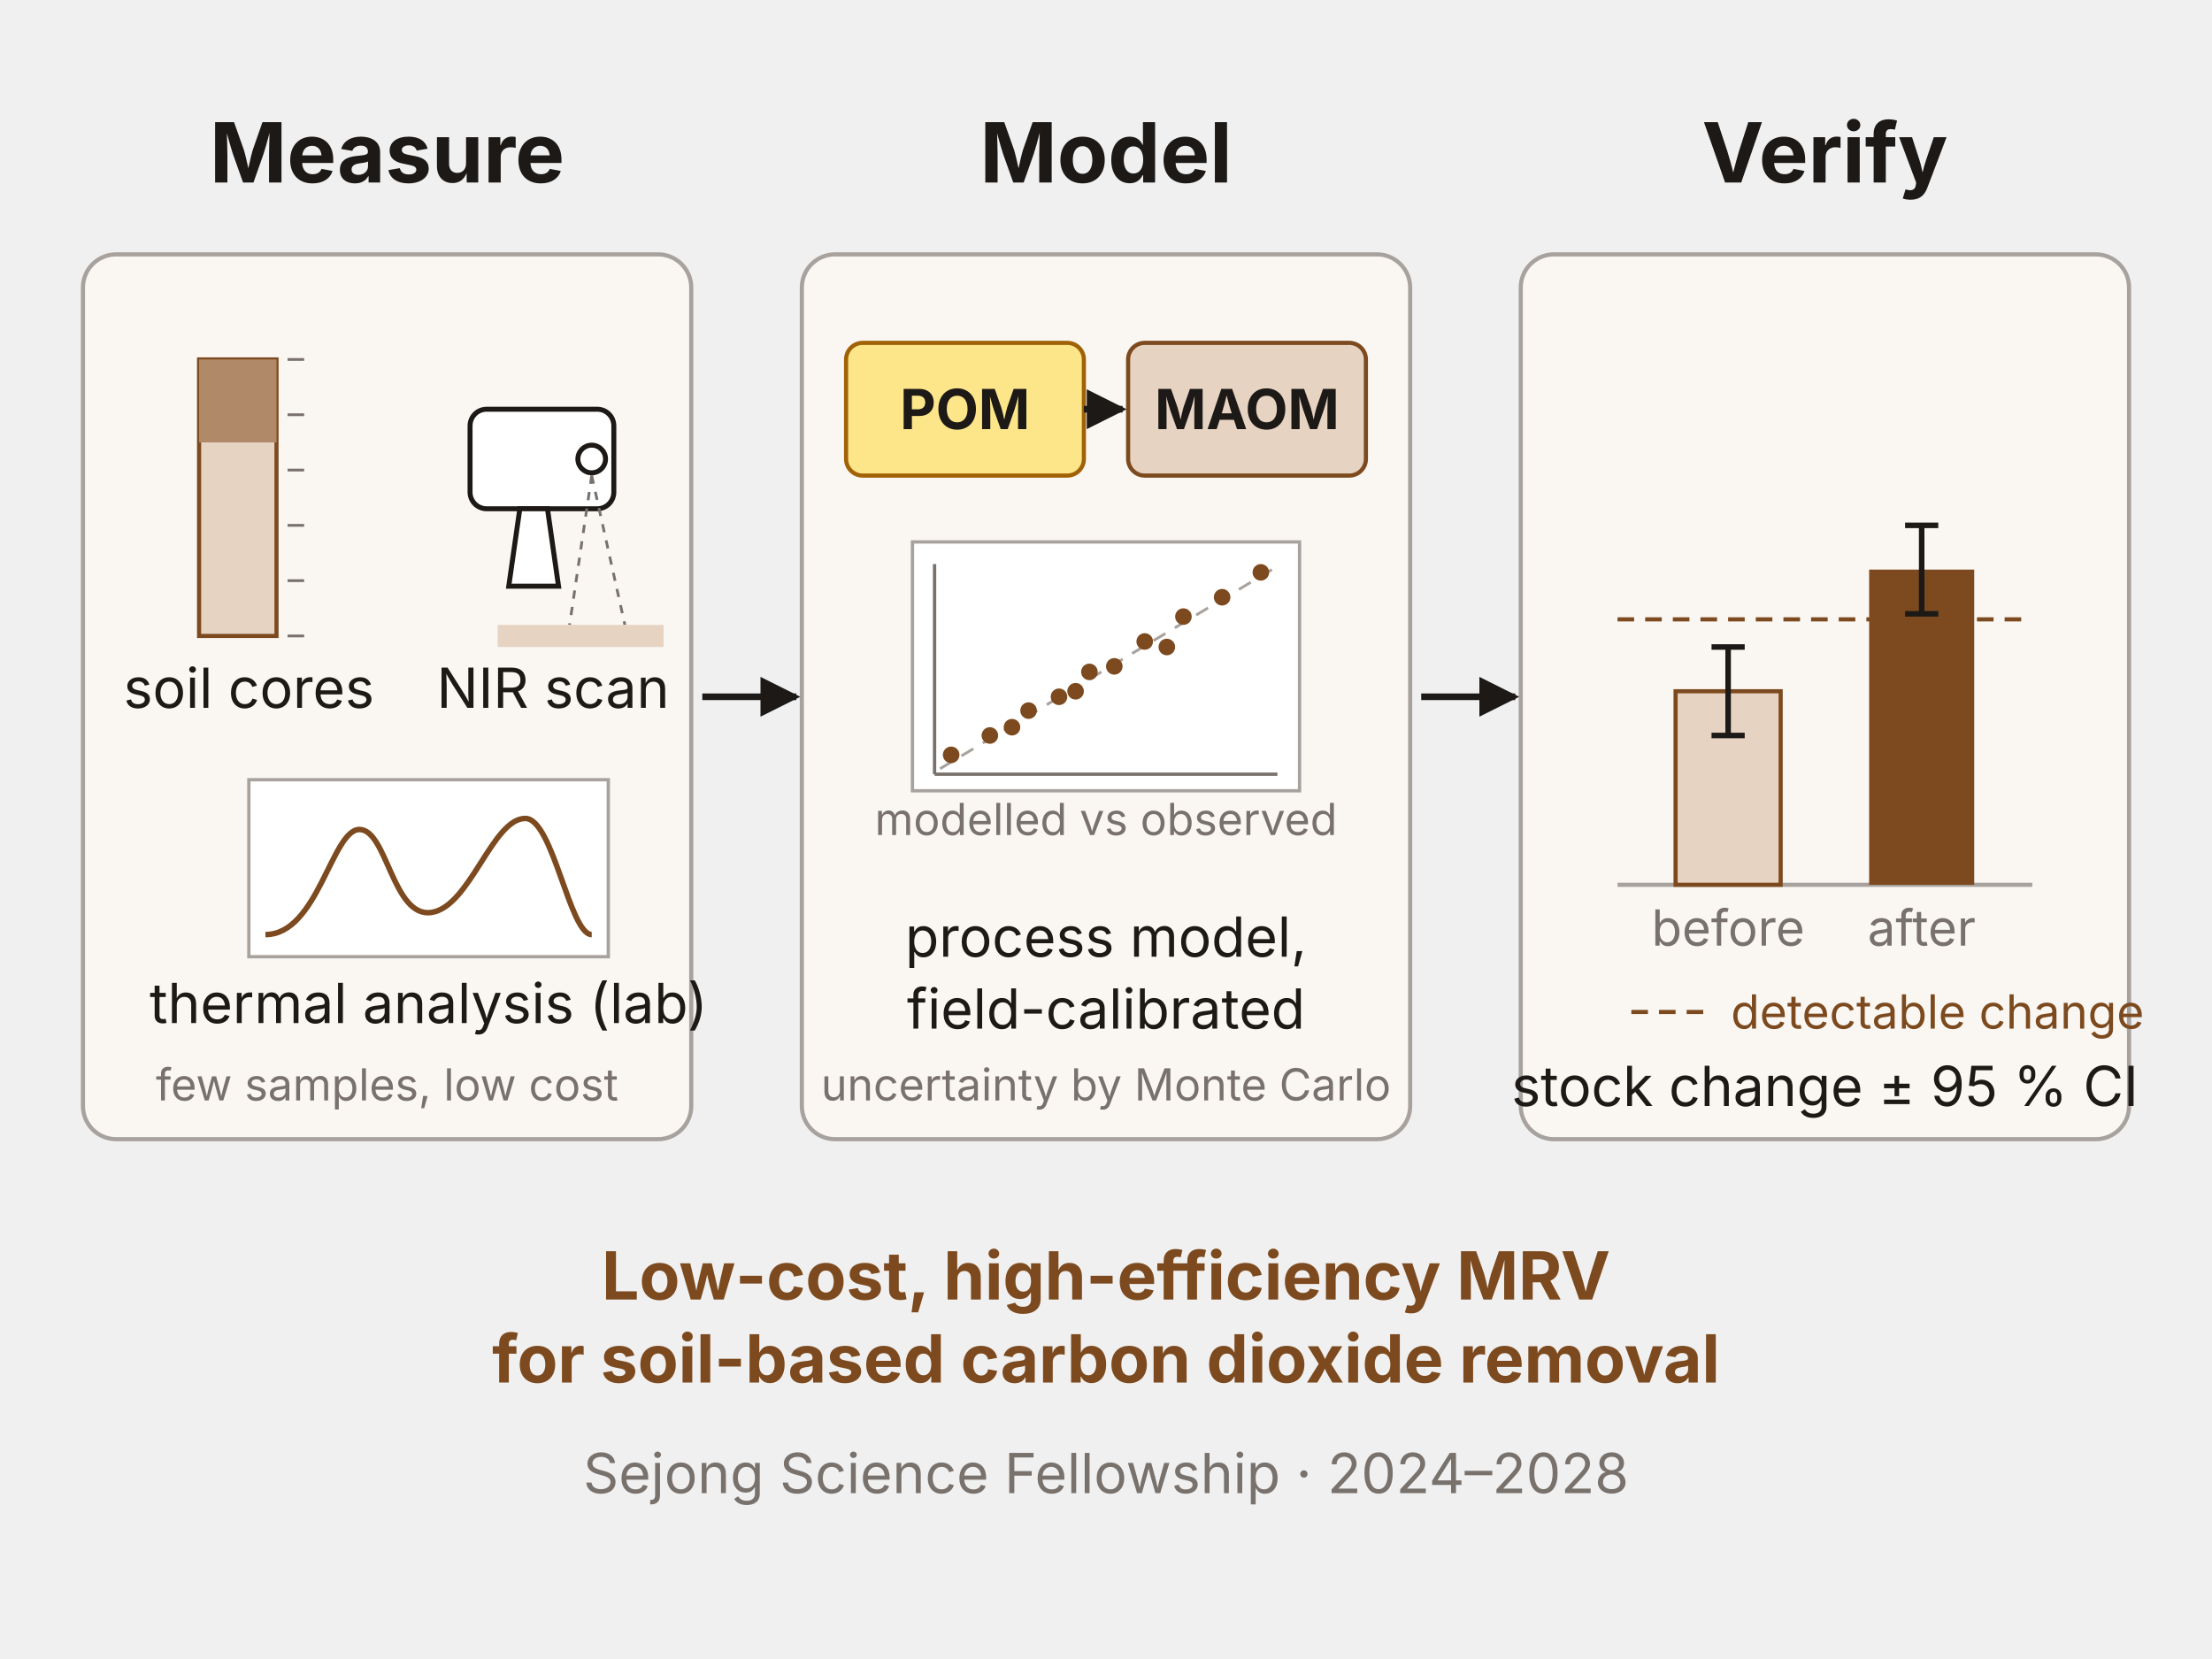
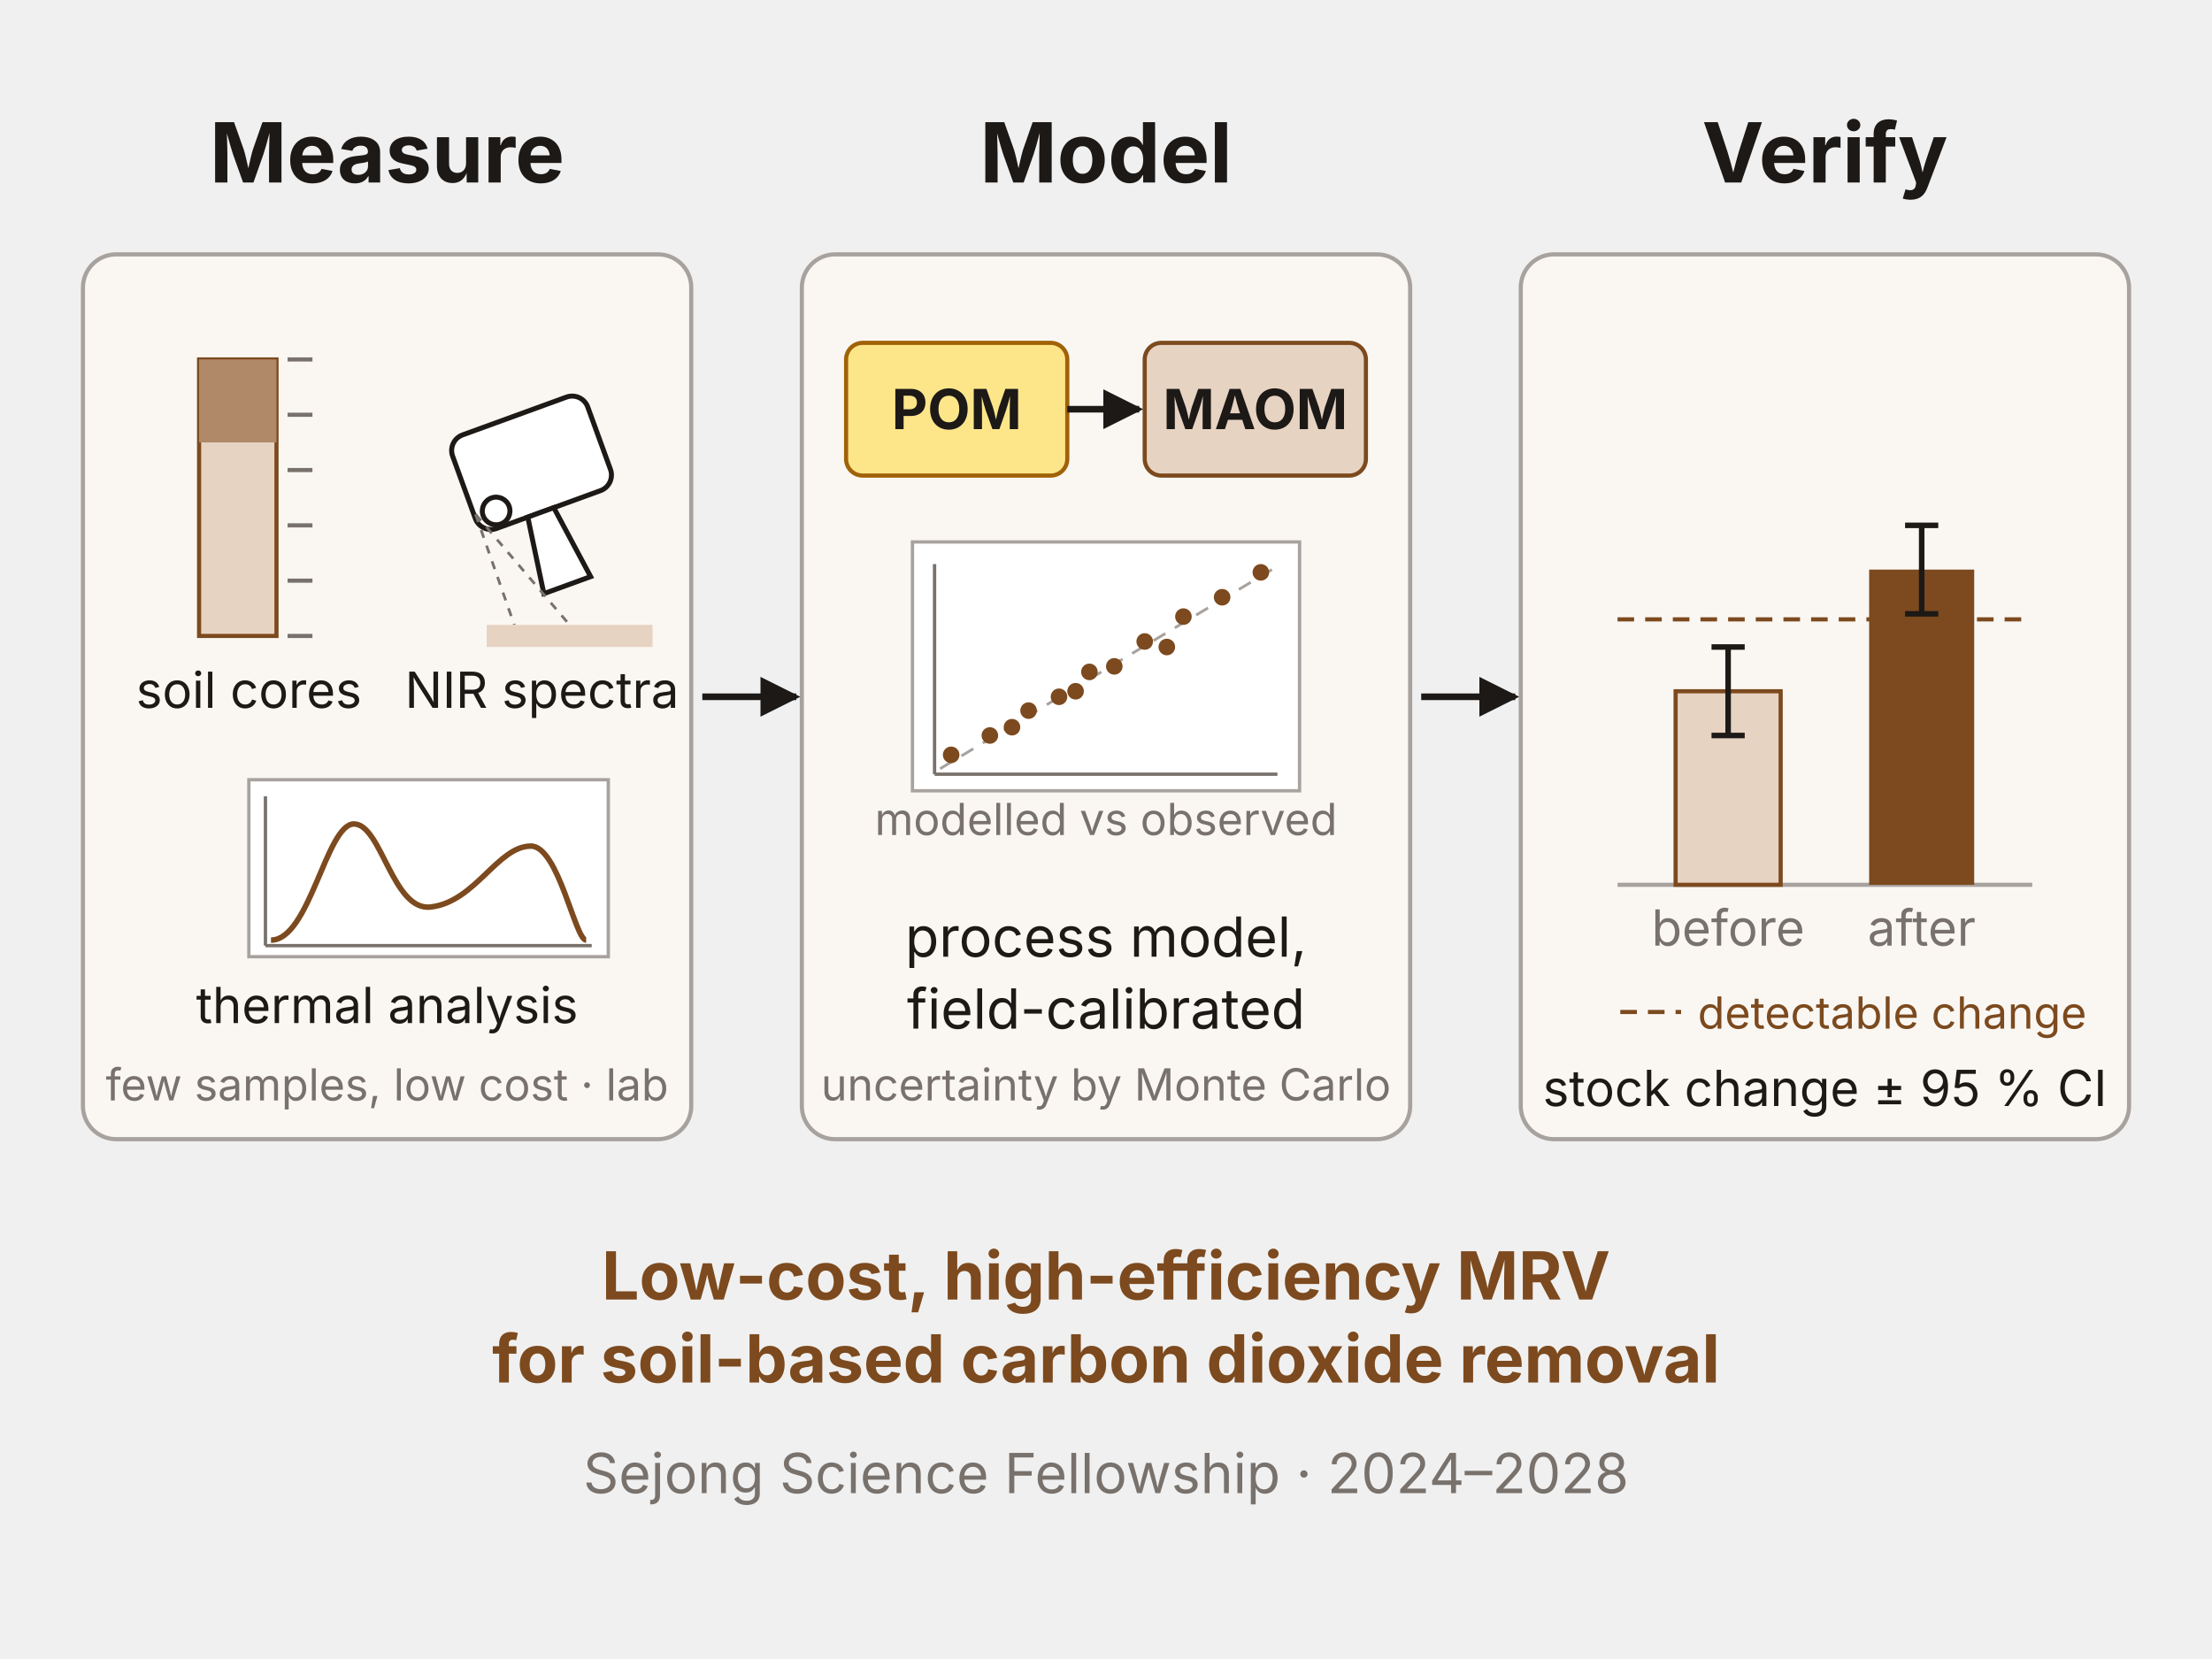
<svg xmlns="http://www.w3.org/2000/svg" viewBox="0 0 800 600" font-family="Inter, Helvetica, Arial, sans-serif" fill="#1c1917">
  <defs>
    <marker id="ah" viewBox="0 0 10 10" refX="9" refY="5" markerWidth="6" markerHeight="6" orient="auto-start-reverse">
      <path d="M0 0 L10 5 L0 10 z" fill="#1c1917" />
    </marker>
    <marker id="ahu" viewBox="0 0 10 10" refX="9" refY="5" markerWidth="6" markerHeight="6" orient="auto-start-reverse">
      <path d="M0 0 L10 5 L0 10 z" fill="#7c4a1e" />
    </marker>
-     <pattern id="hatch" width="6" height="6" patternUnits="userSpaceOnUse" patternTransform="rotate(45)">
-       <line x1="0" y1="0" x2="0" y2="6" stroke="#d6d3d1" stroke-width="1" />
+     <pattern id="hatch" width="5" height="5" patternUnits="userSpaceOnUse" patternTransform="rotate(45)">
+       <line x1="0" y1="0" x2="0" y2="5" stroke="#c9c2b8" stroke-width="1.2" />
    </pattern>
  </defs>
  <text x="140" y="66" font-size="30" font-weight="700" fill="#1c1917" text-anchor="middle">Measure</text>
  <text x="400" y="66" font-size="30" font-weight="700" fill="#1c1917" text-anchor="middle">Model</text>
  <text x="660" y="66" font-size="30" font-weight="700" fill="#1c1917" text-anchor="middle">Verify</text>
  <rect x="30" y="92" width="220" height="320" rx="12" fill="#faf7f3" stroke="#a8a29e" stroke-width="1.5" />
  <rect x="290" y="92" width="220" height="320" rx="12" fill="#faf7f3" stroke="#a8a29e" stroke-width="1.5" />
  <rect x="550" y="92" width="220" height="320" rx="12" fill="#faf7f3" stroke="#a8a29e" stroke-width="1.5" />
  <line x1="254" y1="252" x2="288" y2="252" stroke="#1c1917" stroke-width="2.4" marker-end="url(#ah)" />
  <line x1="514" y1="252" x2="548" y2="252" stroke="#1c1917" stroke-width="2.4" marker-end="url(#ah)" />
  <rect x="72" y="130" width="28" height="100" fill="#e7d3c2" stroke="#7c4a1e" stroke-width="1.5" />
  <rect x="72" y="130" width="28" height="30" fill="#b08968" />
-   <line x1="104" y1="130" x2="110" y2="130" stroke="#78716c" stroke-width="1" />
-   <line x1="104" y1="150" x2="110" y2="150" stroke="#78716c" stroke-width="1" />
-   <line x1="104" y1="170" x2="110" y2="170" stroke="#78716c" stroke-width="1" />
-   <line x1="104" y1="190" x2="110" y2="190" stroke="#78716c" stroke-width="1" />
-   <line x1="104" y1="210" x2="110" y2="210" stroke="#78716c" stroke-width="1" />
-   <line x1="104" y1="230" x2="110" y2="230" stroke="#78716c" stroke-width="1" />
-   <text x="90" y="256" font-size="20" font-weight="400" fill="#1c1917" text-anchor="middle">soil cores</text>
-   <rect x="170" y="148" width="52" height="36" rx="6" fill="#fff" stroke="#1c1917" stroke-width="1.8" />
-   <path d="M188 184 L184 212 L202 212 L198 184 Z" fill="#fff" stroke="#1c1917" stroke-width="1.8" />
-   <circle cx="214" cy="166" r="5" fill="none" stroke="#1c1917" stroke-width="1.8" />
+   <line x1="104" y1="130" x2="113" y2="130" stroke="#78716c" stroke-width="1.5" />
+   <line x1="104" y1="150" x2="113" y2="150" stroke="#78716c" stroke-width="1.5" />
+   <line x1="104" y1="170" x2="113" y2="170" stroke="#78716c" stroke-width="1.5" />
+   <line x1="104" y1="190" x2="113" y2="190" stroke="#78716c" stroke-width="1.5" />
+   <line x1="104" y1="210" x2="113" y2="210" stroke="#78716c" stroke-width="1.5" />
+   <line x1="104" y1="230" x2="113" y2="230" stroke="#78716c" stroke-width="1.5" />
+   <text x="90" y="256" font-size="18" font-weight="400" fill="#1c1917" text-anchor="middle">soil cores</text>
+   <g transform="rotate(-20 196 166)">
+     <rect x="166" y="148" width="52" height="36" rx="6" fill="#fff" stroke="#1c1917" stroke-width="1.8" />
+     <path d="M184 184 L180 212 L198 212 L194 184 Z" fill="#fff" stroke="#1c1917" stroke-width="1.8" />
+     <circle cx="174" cy="178" r="5" fill="none" stroke="#1c1917" stroke-width="1.8" />
+   </g>
  <g stroke="#78716c" stroke-width="1" stroke-dasharray="3 3">
-     <line x1="214" y1="172" x2="206" y2="226" />
-     <line x1="214" y1="172" x2="226" y2="226" />
+     <line x1="172" y1="186" x2="186" y2="226" />
+     <line x1="172" y1="186" x2="206" y2="226" />
  </g>
-   <rect x="180" y="226" width="60" height="8" fill="#e7d3c2" />
-   <text x="200" y="256" font-size="20" font-weight="400" fill="#1c1917" text-anchor="middle">NIR scan</text>
+   <rect x="176" y="226" width="60" height="8" fill="#e7d3c2" />
+   <text x="196" y="256" font-size="18" font-weight="400" fill="#1c1917" text-anchor="middle">NIR spectra</text>
  <rect x="90" y="282" width="130" height="64" fill="#fff" stroke="#a8a29e" stroke-width="1.2" />
-   <path d="M96 338 C 115 338, 120 300, 130 300 C 140 300, 142 332, 156 330 C 170 328, 178 296, 190 296 C 200 296, 206 338, 214 338" fill="none" stroke="#7c4a1e" stroke-width="2" />
-   <text x="155" y="370" font-size="20" font-weight="400" fill="#1c1917" text-anchor="middle">thermal analysis (lab)</text>
-   <text x="140" y="398" font-size="16" font-weight="400" fill="#78716c" text-anchor="middle">few samples, low cost</text>
-   <rect x="306" y="124" width="86" height="48" rx="6" fill="#fde68a" stroke="#a16207" stroke-width="1.5" />
-   <text x="349.0" y="155.2" font-size="20" font-weight="700" fill="#1c1917" text-anchor="middle">POM</text>
-   <rect x="408" y="124" width="86" height="48" rx="6" fill="#e7d3c2" stroke="#7c4a1e" stroke-width="1.5" />
-   <text x="451.0" y="155.2" font-size="20" font-weight="700" fill="#1c1917" text-anchor="middle">MAOM</text>
-   <line x1="392" y1="148" x2="406" y2="148" stroke="#1c1917" stroke-width="2.4" marker-end="url(#ah)" />
+   <path d="M96 342 V288 M96 342 H214" fill="none" stroke="#78716c" stroke-width="1.2" />
+   <path d="M98 340 C112 340 118 298 128 298 C138 298 142 330 156 328 C172 326 180 306 192 306 C202 306 208 340 212 340" fill="none" stroke="#7c4a1e" stroke-width="2" />
+   <text x="140" y="370" font-size="18" font-weight="400" fill="#1c1917" text-anchor="middle">thermal analysis</text>
+   <text x="140" y="398" font-size="16" font-weight="400" fill="#78716c" text-anchor="middle">few samples, low cost · lab</text>
+   <rect x="306" y="124" width="80" height="48" rx="6" fill="#fde68a" stroke="#a16207" stroke-width="1.5" />
+   <text x="346.0" y="155.2" font-size="20" font-weight="700" fill="#1c1917" text-anchor="middle">POM</text>
+   <rect x="414" y="124" width="80" height="48" rx="6" fill="#e7d3c2" stroke="#7c4a1e" stroke-width="1.5" />
+   <text x="454.0" y="155.2" font-size="20" font-weight="700" fill="#1c1917" text-anchor="middle">MAOM</text>
+   <line x1="386" y1="148" x2="412" y2="148" stroke="#1c1917" stroke-width="2.4" marker-end="url(#ah)" />
  <rect x="330" y="196" width="140" height="90" fill="#fff" stroke="#a8a29e" stroke-width="1.2" />
  <path d="M338 280 V204 M338 280 H462" fill="none" stroke="#78716c" stroke-width="1.2" />
  <line x1="340" y1="278" x2="460" y2="206" stroke="#a8a29e" stroke-dasharray="5 4" />
  <circle cx="344" cy="273" r="3" fill="#7c4a1e" />
  <circle cx="358" cy="266" r="3" fill="#7c4a1e" />
  <circle cx="372" cy="257" r="3" fill="#7c4a1e" />
  <circle cx="383" cy="252" r="3" fill="#7c4a1e" />
  <circle cx="394" cy="243" r="3" fill="#7c4a1e" />
  <circle cx="403" cy="241" r="3" fill="#7c4a1e" />
  <circle cx="414" cy="232" r="3" fill="#7c4a1e" />
  <circle cx="428" cy="223" r="3" fill="#7c4a1e" />
  <circle cx="442" cy="216" r="3" fill="#7c4a1e" />
  <circle cx="456" cy="207" r="3" fill="#7c4a1e" />
  <circle cx="389" cy="250" r="3" fill="#7c4a1e" />
  <circle cx="422" cy="234" r="3" fill="#7c4a1e" />
  <circle cx="366" cy="263" r="3" fill="#7c4a1e" />
  <text x="400" y="302" font-size="16" font-weight="400" fill="#78716c" text-anchor="middle">modelled vs observed</text>
  <text x="400" y="346" font-size="20" font-weight="400" fill="#1c1917" text-anchor="middle">process model,</text>
  <text x="400" y="372" font-size="20" font-weight="400" fill="#1c1917" text-anchor="middle">field-calibrated</text>
  <text x="400" y="398" font-size="16" font-weight="400" fill="#78716c" text-anchor="middle">uncertainty by Monte Carlo</text>
  <line x1="585" y1="320" x2="735" y2="320" stroke="#a8a29e" stroke-width="1.5" />
+   <line x1="585" y1="224" x2="735" y2="224" stroke="#7c4a1e" stroke-width="1.5" stroke-dasharray="6 4" />
  <rect x="606" y="250" width="38" height="70" fill="#e7d3c2" stroke="#7c4a1e" stroke-width="1.5" />
  <rect x="676" y="206" width="38" height="114" fill="#7c4a1e" />
  <g stroke="#1c1917" stroke-width="2">
    <line x1="625" y1="234" x2="625" y2="266" />
    <line x1="619" y1="234" x2="631" y2="234" />
    <line x1="619" y1="266" x2="631" y2="266" />
    <line x1="695" y1="190" x2="695" y2="222" />
    <line x1="689" y1="190" x2="701" y2="190" />
    <line x1="689" y1="222" x2="701" y2="222" />
  </g>
-   <line x1="585" y1="224" x2="735" y2="224" stroke="#7c4a1e" stroke-width="1.5" stroke-dasharray="6 4" />
  <text x="625" y="342" font-size="18" font-weight="400" fill="#78716c" text-anchor="middle">before</text>
  <text x="695" y="342" font-size="18" font-weight="400" fill="#78716c" text-anchor="middle">after</text>
-   <line x1="590" y1="366" x2="618" y2="366" stroke="#7c4a1e" stroke-width="1.5" stroke-dasharray="6 4" />
-   <text x="626" y="372" font-size="17" font-weight="400" fill="#7c4a1e" text-anchor="start">detectable change</text>
-   <text x="660" y="400" font-size="20" font-weight="400" fill="#1c1917" text-anchor="middle">stock change ± 95 % CI</text>
+   <line x1="586" y1="366" x2="608" y2="366" stroke="#7c4a1e" stroke-width="1.5" stroke-dasharray="6 4" />
+   <text x="614" y="372" font-size="16" font-weight="400" fill="#7c4a1e" text-anchor="start">detectable change</text>
+   <text x="660" y="400" font-size="18" font-weight="400" fill="#1c1917" text-anchor="middle">stock change ± 95 % CI</text>
  <text x="400" y="470" font-size="24" font-weight="700" fill="#7c4a1e" text-anchor="middle">Low-cost, high-efficiency MRV</text>
  <text x="400" y="500" font-size="24" font-weight="700" fill="#7c4a1e" text-anchor="middle">for soil-based carbon dioxide removal</text>
  <text x="400" y="540" font-size="20" font-weight="400" fill="#78716c" text-anchor="middle">Sejong Science Fellowship · 2024–2028</text>
</svg>
